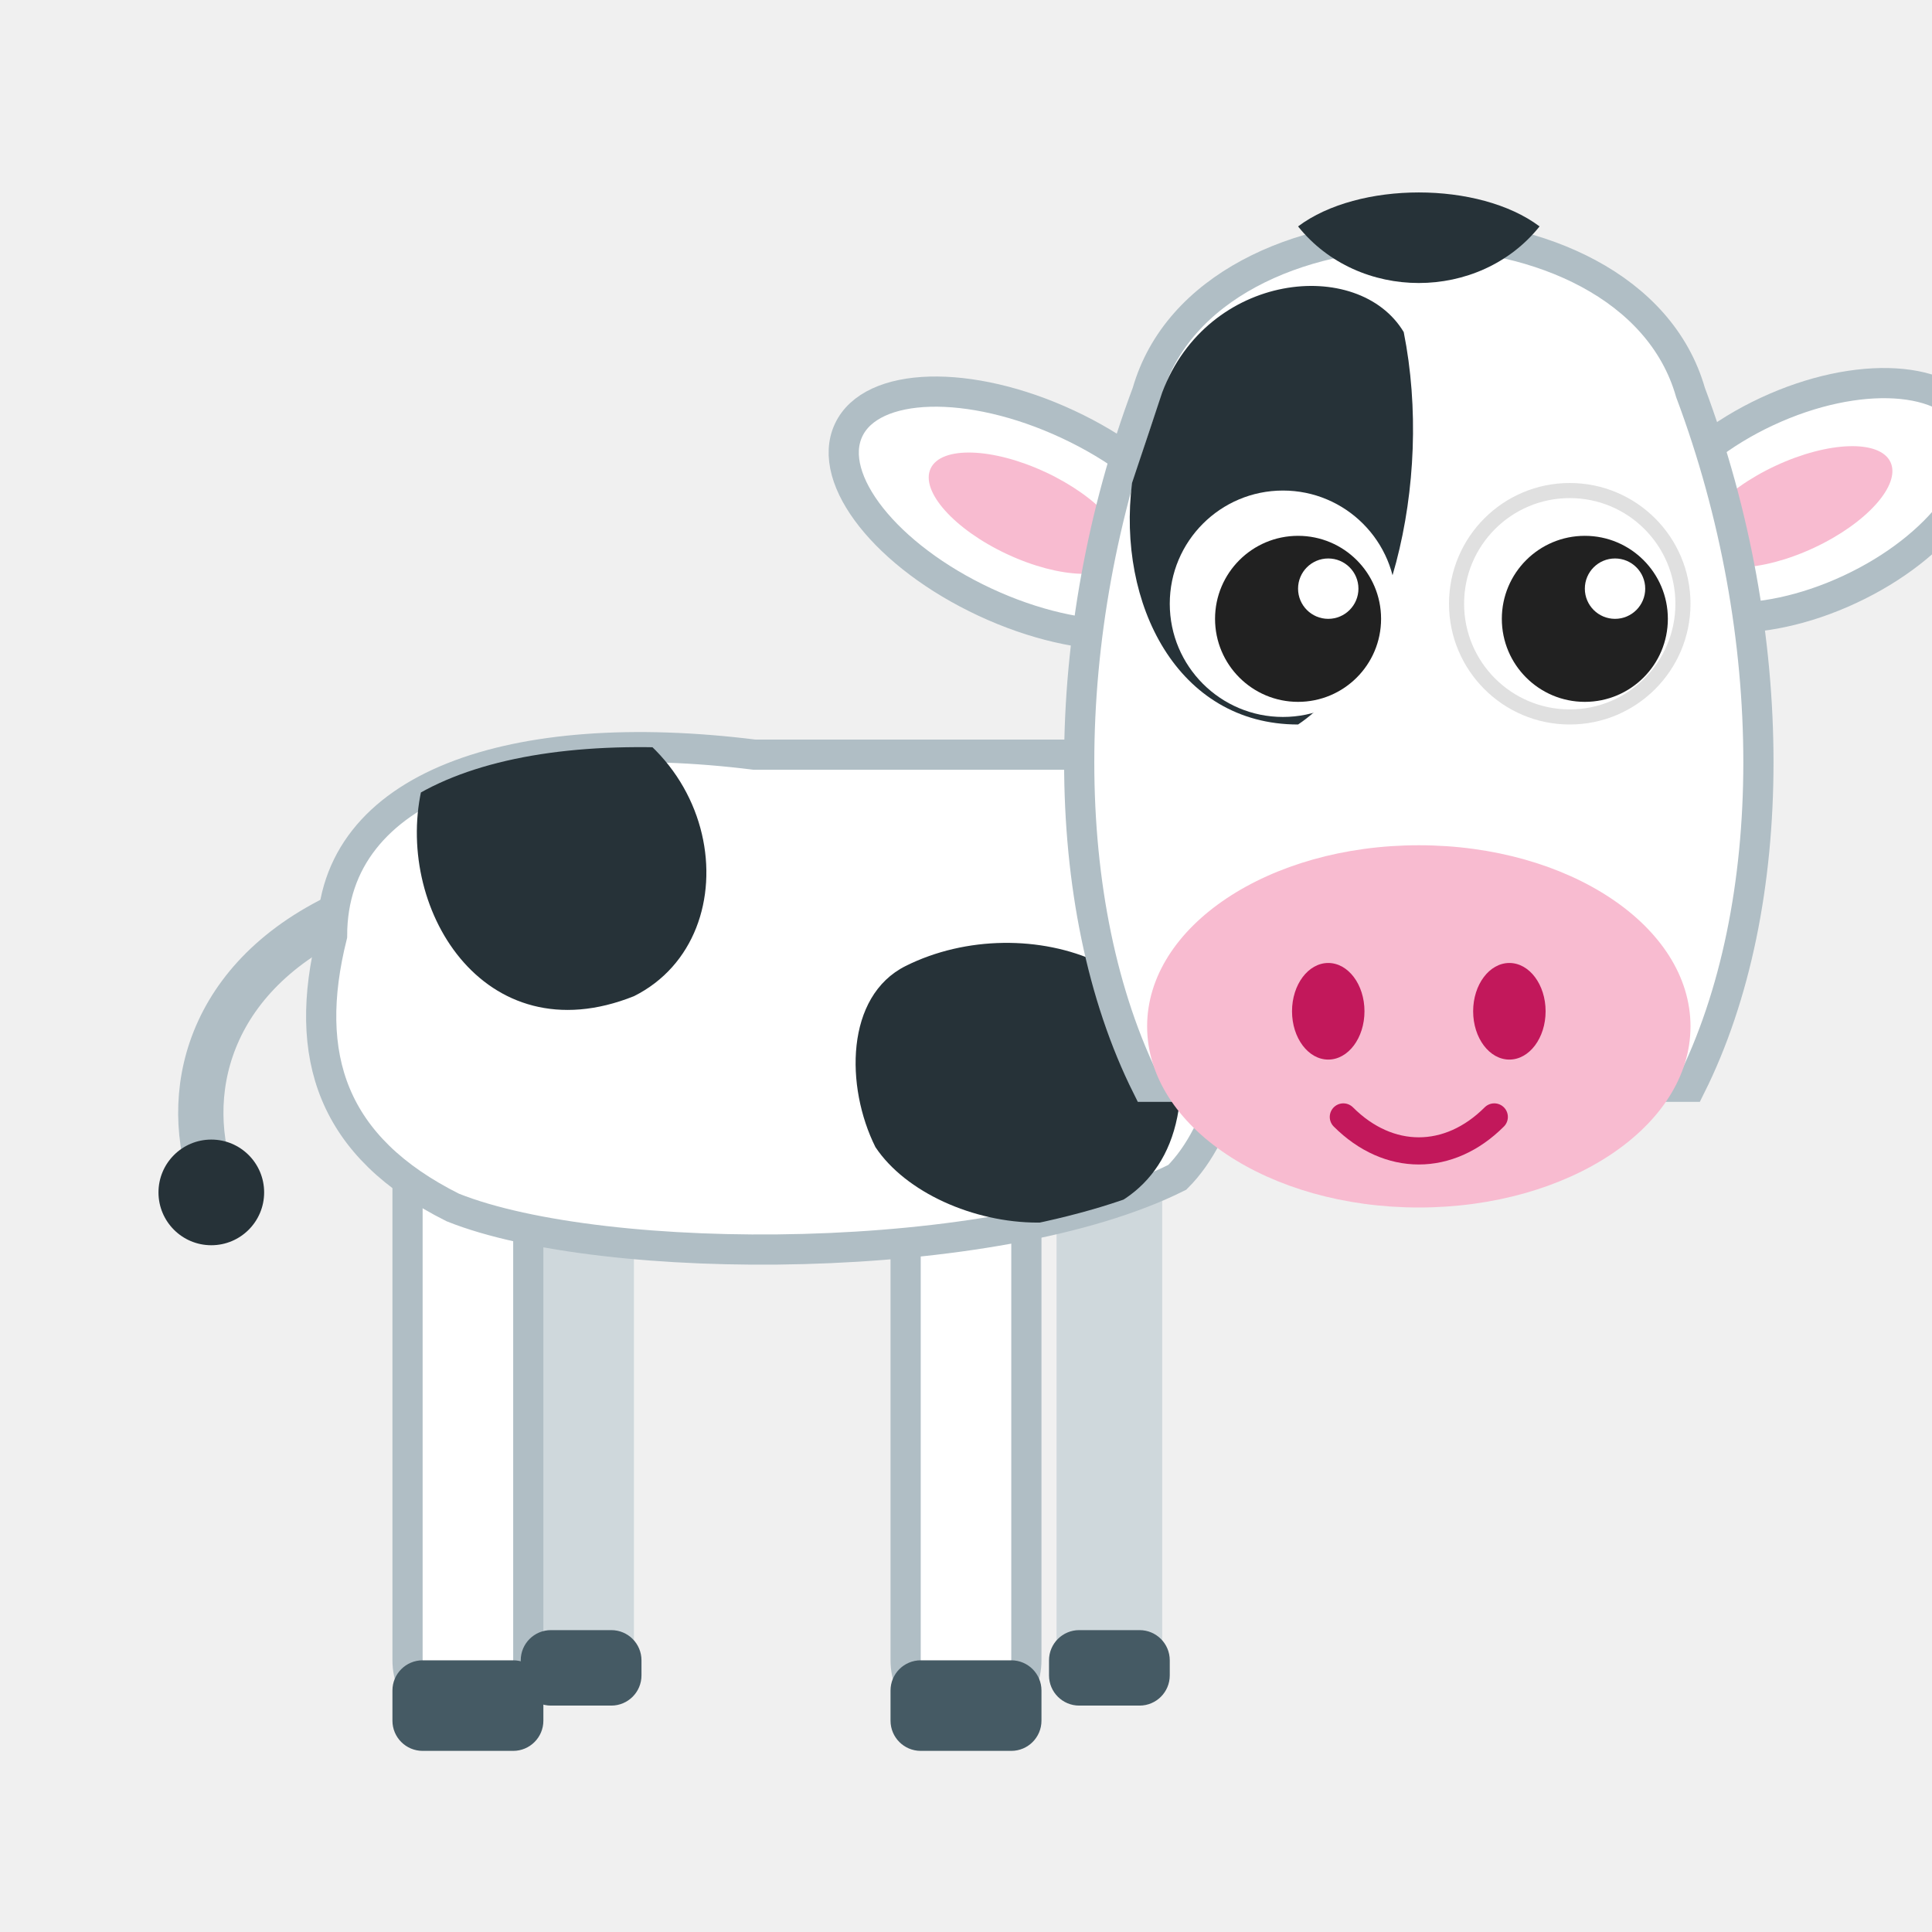
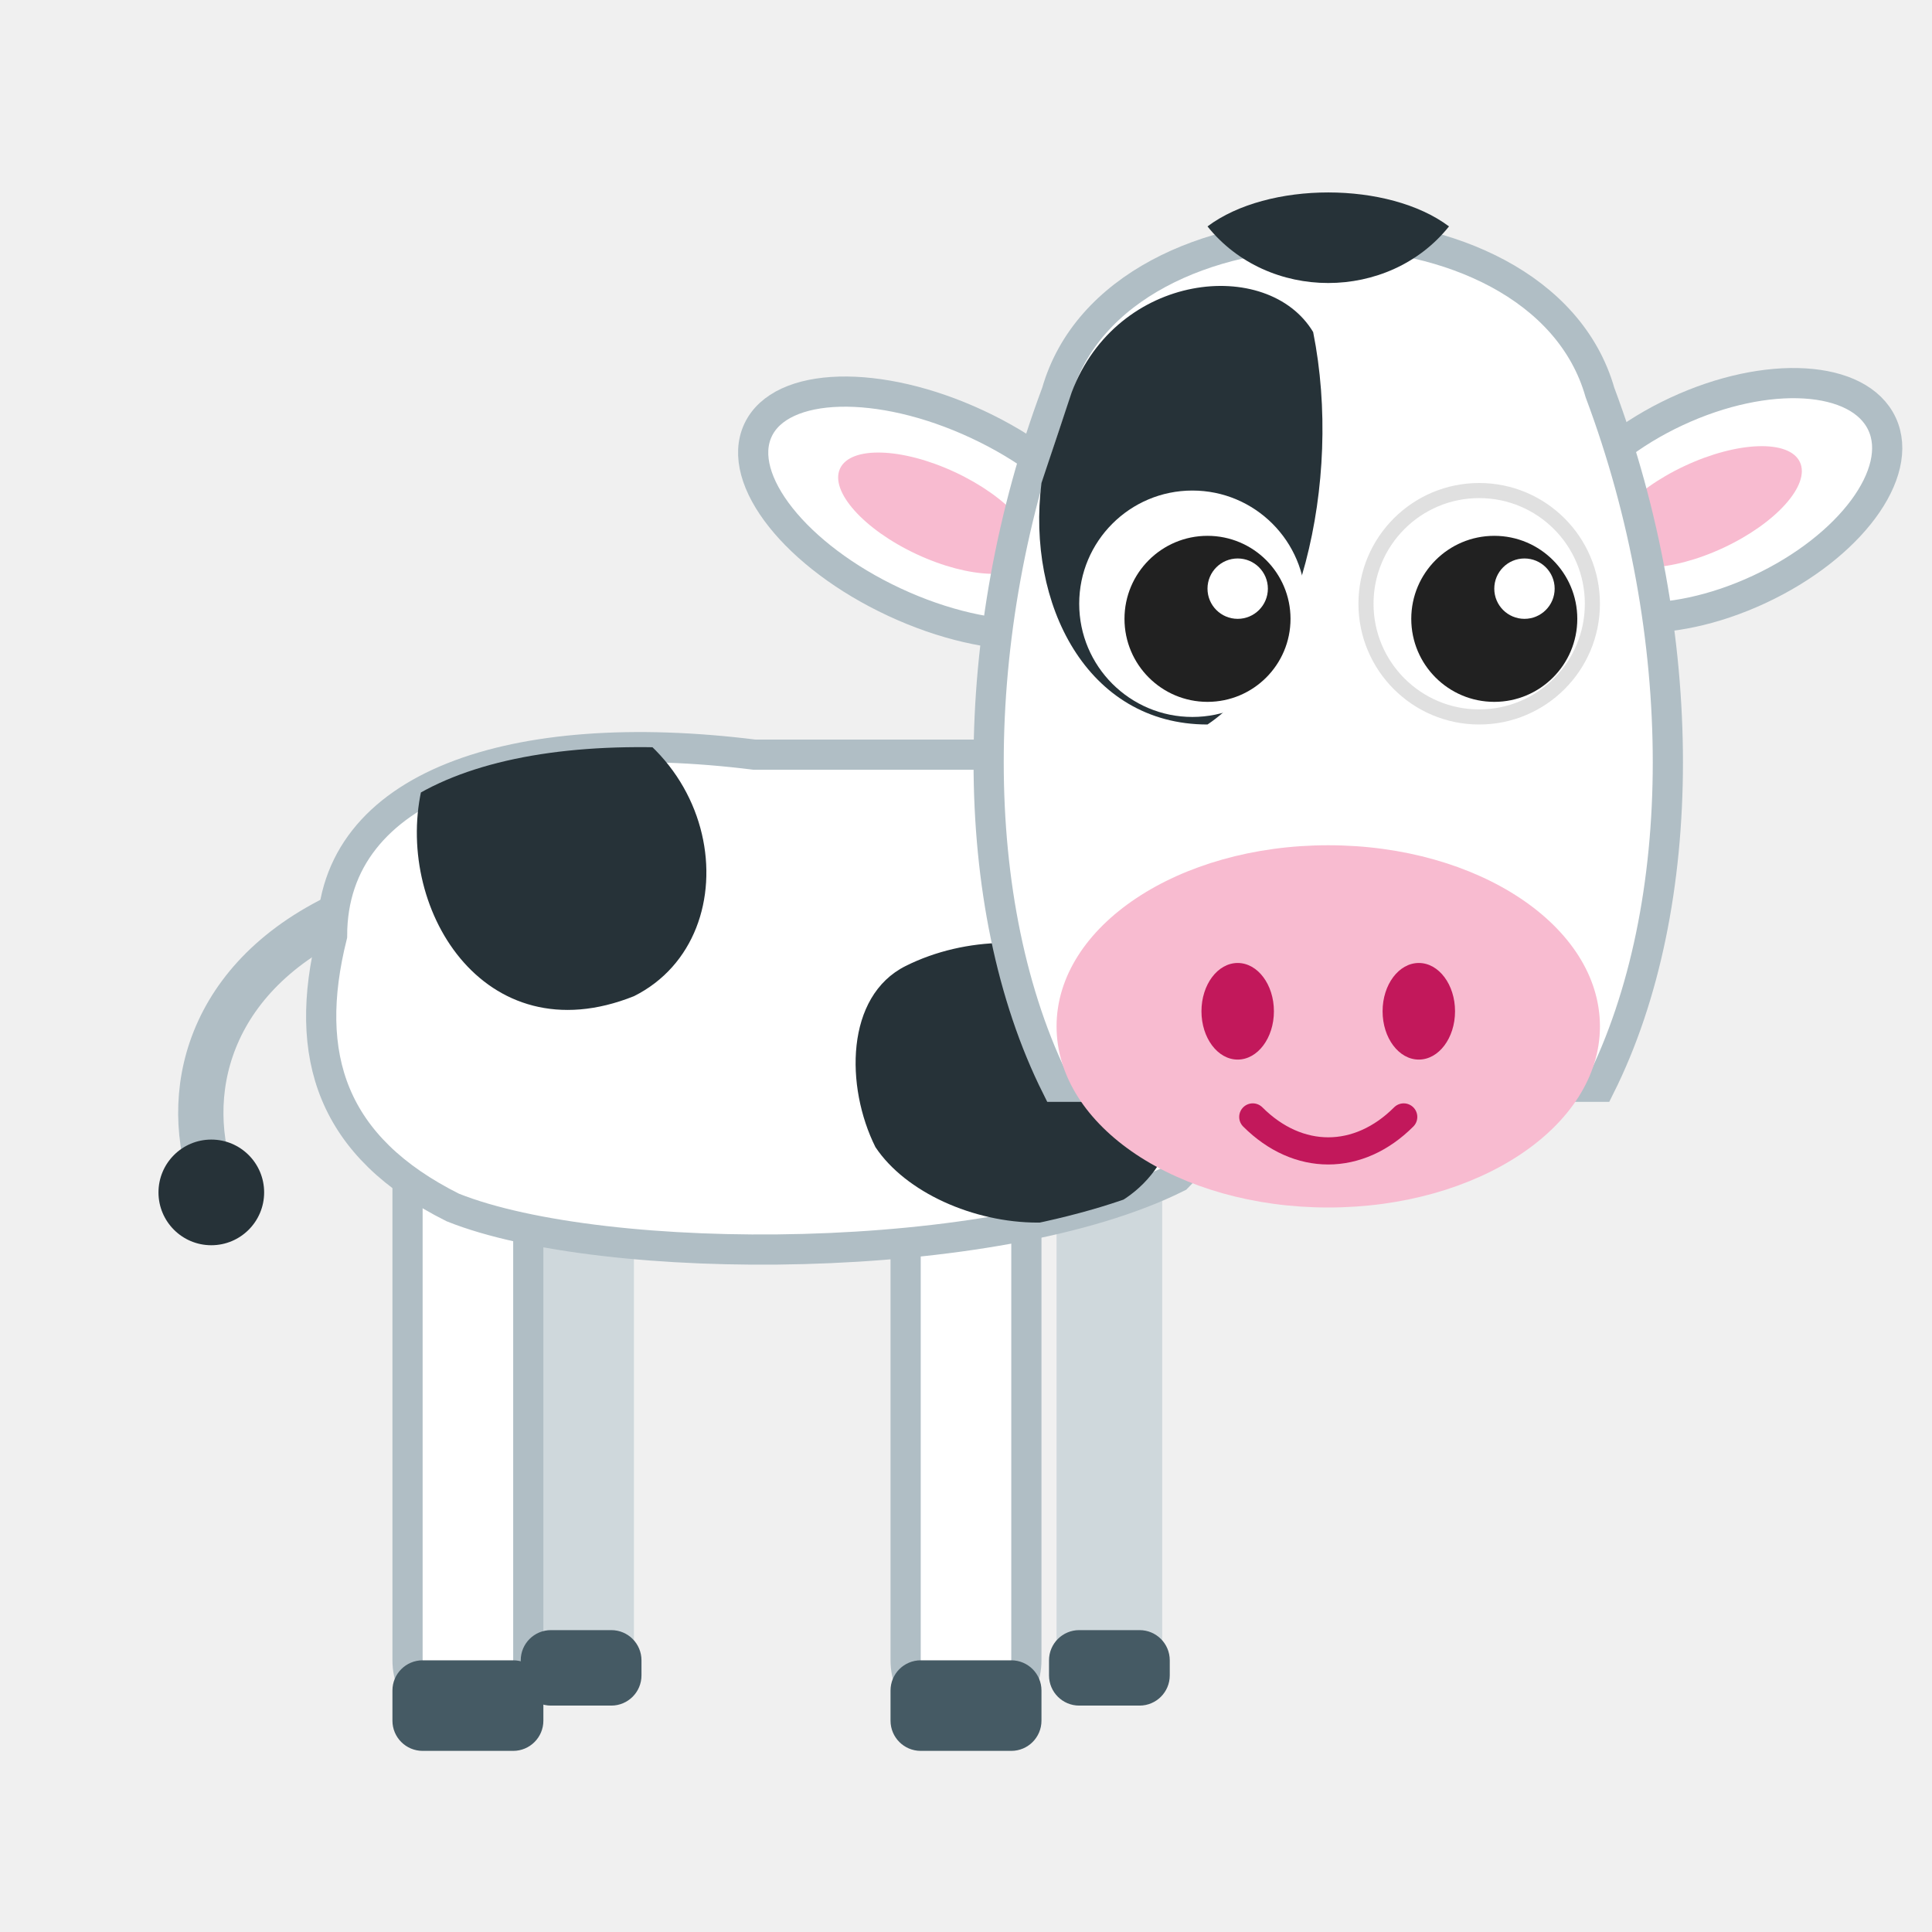
<svg xmlns="http://www.w3.org/2000/svg" viewBox="0 0 128 128">
  <defs>
    <clipPath id="cc">
      <path d="M22 62 C22 52 34 48 50 50 L74 50 C84 54 84 72 78 78 C66 84 40 84 30 80 C22 76 20 70 22 62 Z" />
    </clipPath>
  </defs>
  <path d="M24 60 C14 64 12 72 14 78" stroke="#b0bec5" stroke-width="3" fill="none" stroke-linecap="round" />
  <circle cx="14" cy="79" r="3.5" fill="#263238" />
  <g fill="#cfd8dc">
    <rect x="35" y="74" width="7" height="38" rx="3.5" />
    <rect x="70" y="74" width="7" height="38" rx="3.5" />
  </g>
  <g fill="#fff" stroke="#b0bec5" stroke-width="2">
    <rect x="27" y="74" width="8" height="40" rx="4" />
    <rect x="60" y="74" width="8" height="40" rx="4" />
  </g>
  <g fill="#455a64">
    <rect x="26" y="110" width="10" height="6" rx="2" />
    <rect x="59" y="110" width="10" height="6" rx="2" />
    <rect x="34.5" y="108" width="8" height="5" rx="2" />
    <rect x="69.5" y="108" width="8" height="5" rx="2" />
  </g>
  <path d="M22 62 C22 52 34 48 50 50 L74 50 C84 54 84 72 78 78 C66 84 40 84 30 80 C22 76 20 70 22 62 Z" fill="#fff" stroke="#b0bec5" stroke-width="2" />
  <g clip-path="url(#cc)" fill="#263238">
    <path d="M36 46 C48 48 50 62 42 66 C32 70 26 60 28 52 Z" />
    <path d="M60 64 C68 60 80 64 78 74 C76 84 62 82 58 76 C56 72 56 66 60 64 Z" />
  </g>
-   <ellipse cx="68" cy="34" rx="13" ry="6.5" fill="#fff" stroke="#b0bec5" stroke-width="2" transform="rotate(25 68 34)" />
-   <ellipse cx="120" cy="34" rx="12" ry="6.5" fill="#fff" stroke="#b0bec5" stroke-width="2" transform="rotate(-25 118 34)" />
-   <ellipse cx="68" cy="34" rx="7" ry="3" fill="#f8bbd0" transform="rotate(25 68 34)" />
-   <ellipse cx="119" cy="34" rx="7" ry="3" fill="#f8bbd0" transform="rotate(-25 118 34)" />
-   <path d="M76 26 C80 12 108 12 112 26 C118 42 118 60 112 72 L76 72 C70 60 70 42 76 26 Z" fill="#fff" stroke="#b0bec5" stroke-width="2" />
-   <path d="M86 15 C90 20 98 20 102 15 C98 12 90 12 86 15 Z" fill="#263238" />
-   <path d="M77 26 C80 18 90 17 93 22 C95 32 92 44 86 48 C78 48 74 40 75 32 Z" fill="#263238" />
-   <circle cx="85" cy="40" r="7.5" fill="#fff" />
-   <circle cx="86" cy="41" r="5.5" fill="#212121" />
-   <circle cx="88" cy="39" r="2" fill="#fff" />
-   <circle cx="104" cy="40" r="7.5" fill="#fff" stroke="#e0e0e0" />
-   <circle cx="105" cy="41" r="5.5" fill="#212121" />
-   <circle cx="107" cy="39" r="2" fill="#fff" />
-   <ellipse cx="94" cy="68" rx="18" ry="12" fill="#f8bbd0" />
-   <ellipse cx="88" cy="67" rx="2.4" ry="3.2" fill="#c2185b" />
-   <ellipse cx="100" cy="67" rx="2.4" ry="3.2" fill="#c2185b" />
-   <path d="M89 74 C92 77 96 77 99 74" stroke="#c2185b" stroke-width="1.8" fill="none" stroke-linecap="round" />
+   <g transform="translate(-6 0)">
+     <ellipse cx="68" cy="34" rx="13" ry="6.5" fill="#fff" stroke="#b0bec5" stroke-width="2" transform="rotate(25 68 34)" />
+     <ellipse cx="120" cy="34" rx="12" ry="6.5" fill="#fff" stroke="#b0bec5" stroke-width="2" transform="rotate(-25 118 34)" />
+     <ellipse cx="68" cy="34" rx="7" ry="3" fill="#f8bbd0" transform="rotate(25 68 34)" />
+     <ellipse cx="119" cy="34" rx="7" ry="3" fill="#f8bbd0" transform="rotate(-25 118 34)" />
+     <path d="M76 26 C80 12 108 12 112 26 C118 42 118 60 112 72 L76 72 C70 60 70 42 76 26 Z" fill="#fff" stroke="#b0bec5" stroke-width="2" />
+     <path d="M86 15 C90 20 98 20 102 15 C98 12 90 12 86 15 Z" fill="#263238" />
+     <path d="M77 26 C80 18 90 17 93 22 C95 32 92 44 86 48 C78 48 74 40 75 32 Z" fill="#263238" />
+     <circle cx="85" cy="40" r="7.5" fill="#fff" />
+     <circle cx="86" cy="41" r="5.5" fill="#212121" />
+     <circle cx="88" cy="39" r="2" fill="#fff" />
+     <circle cx="104" cy="40" r="7.5" fill="#fff" stroke="#e0e0e0" />
+     <circle cx="105" cy="41" r="5.5" fill="#212121" />
+     <circle cx="107" cy="39" r="2" fill="#fff" />
+     <ellipse cx="94" cy="68" rx="18" ry="12" fill="#f8bbd0" />
+     <ellipse cx="88" cy="67" rx="2.4" ry="3.2" fill="#c2185b" />
+     <ellipse cx="100" cy="67" rx="2.4" ry="3.2" fill="#c2185b" />
+     <path d="M89 74 C92 77 96 77 99 74" stroke="#c2185b" stroke-width="1.8" fill="none" stroke-linecap="round" />
+   </g>
</svg>
